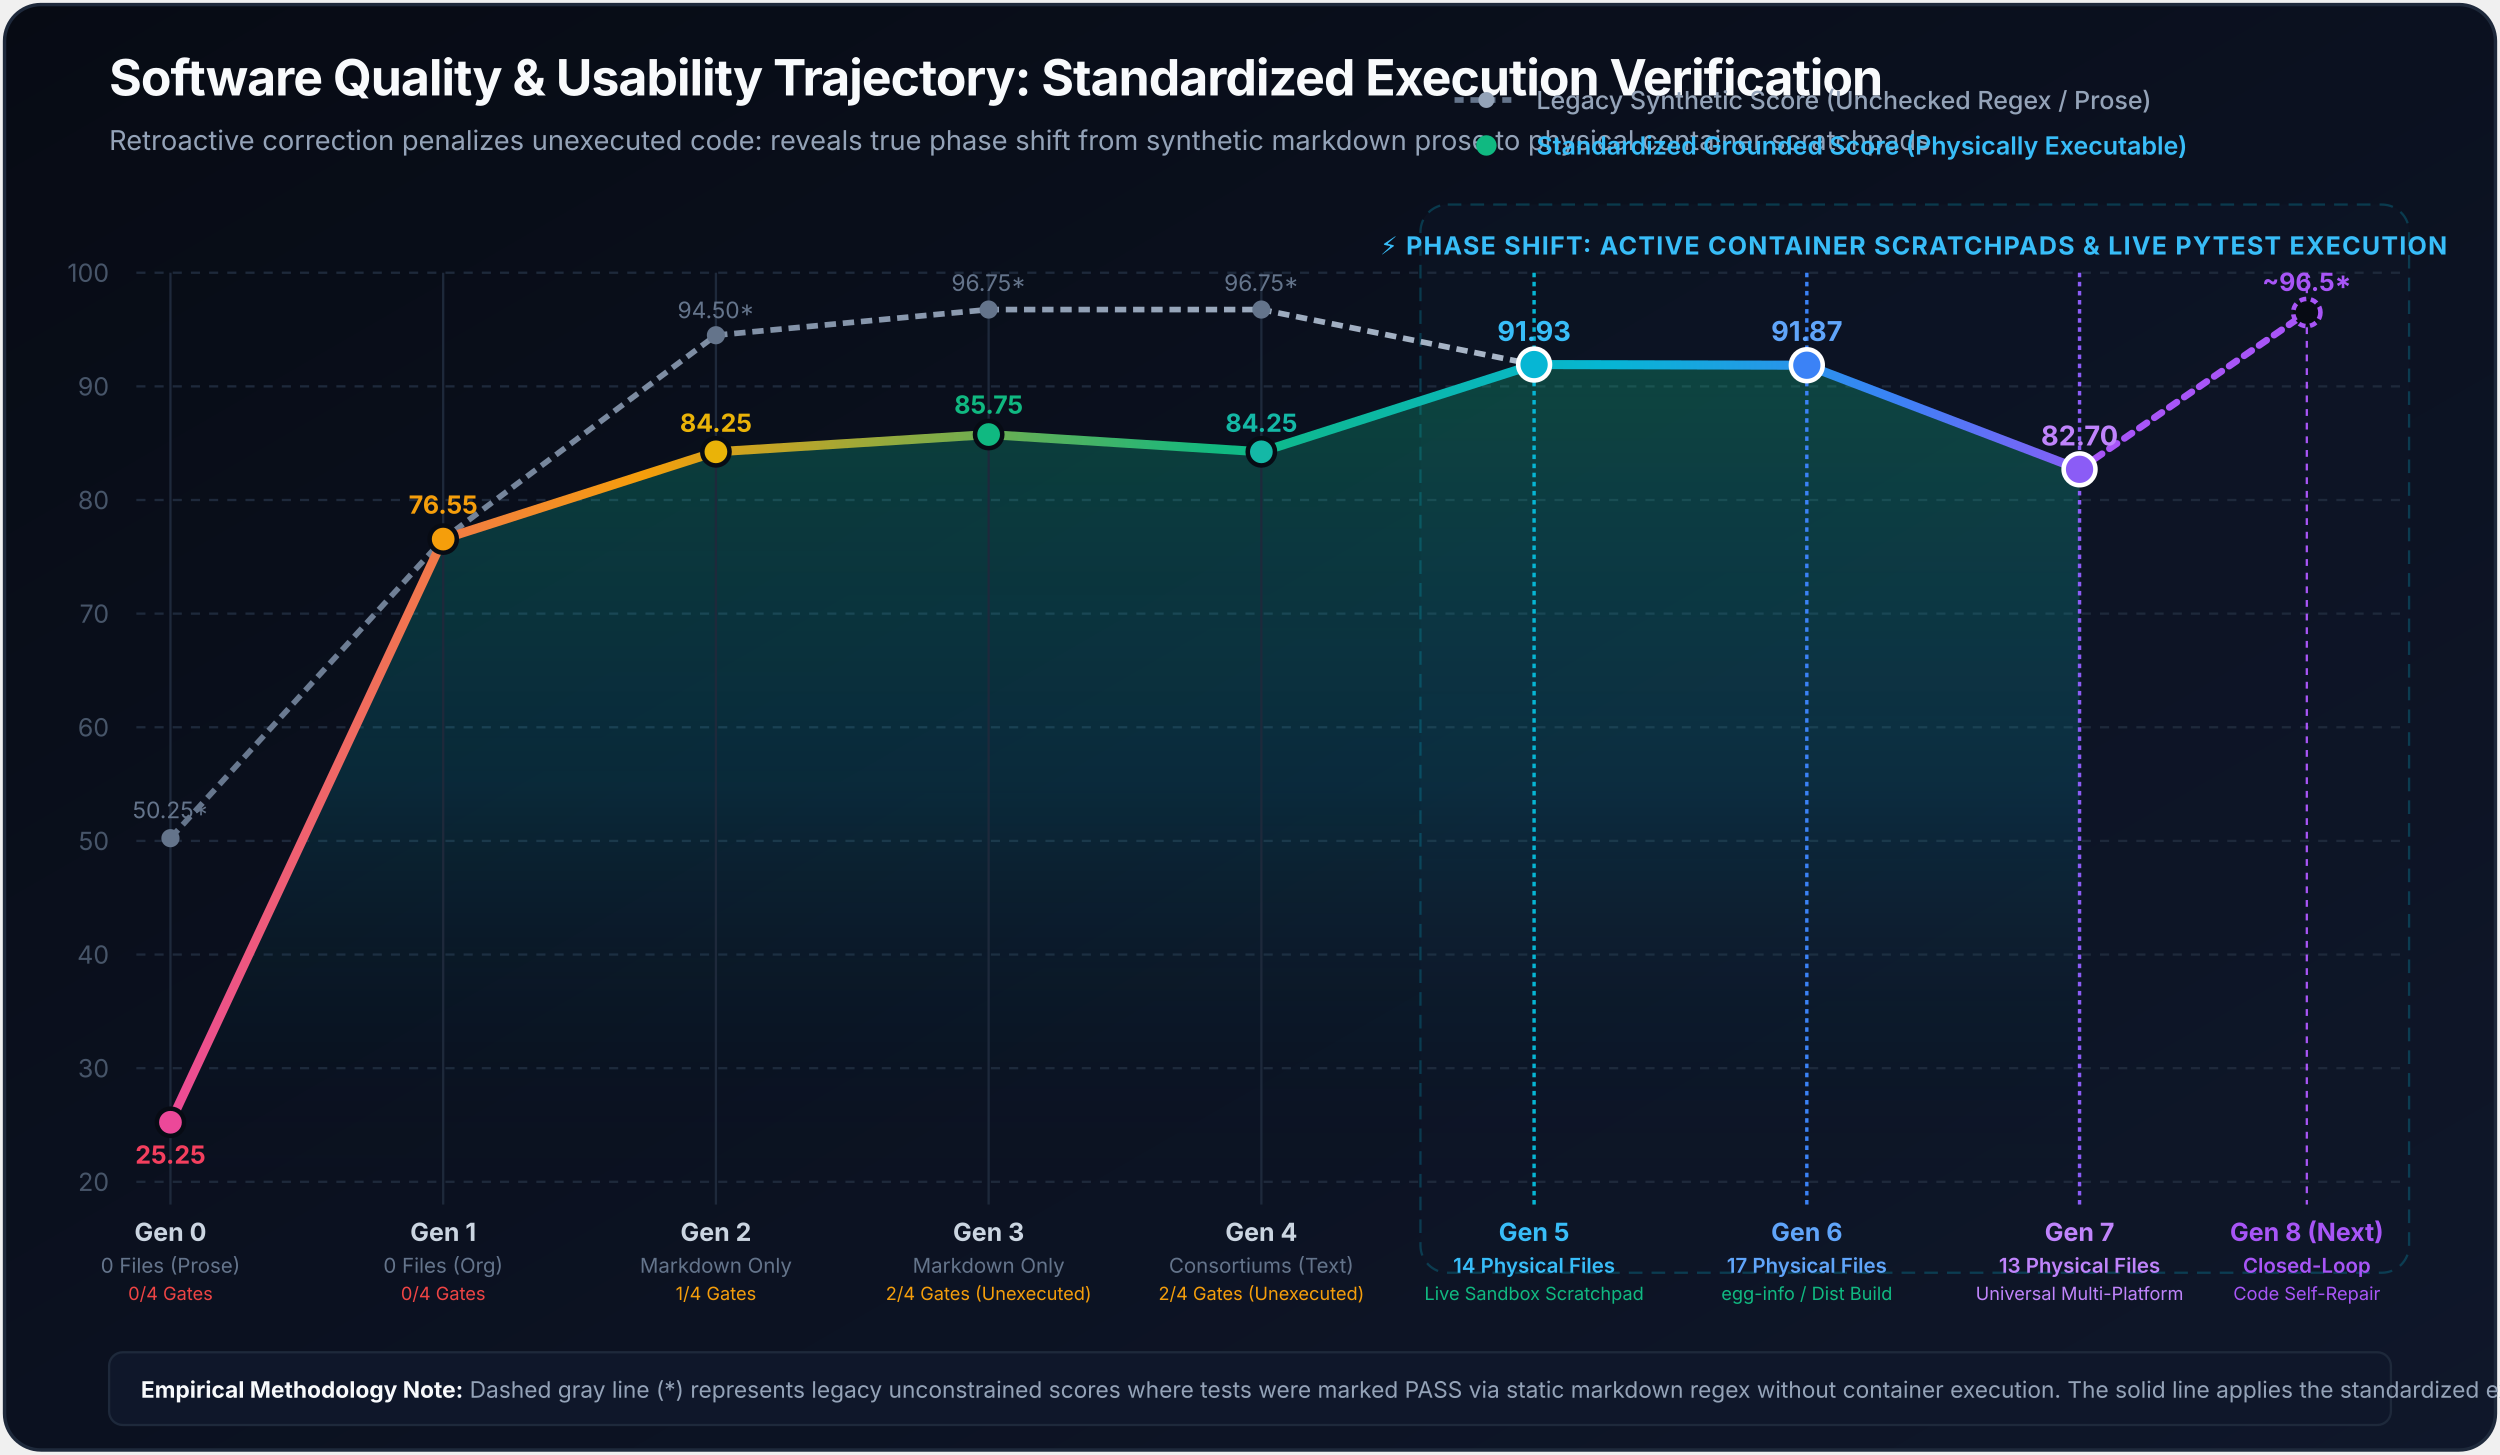
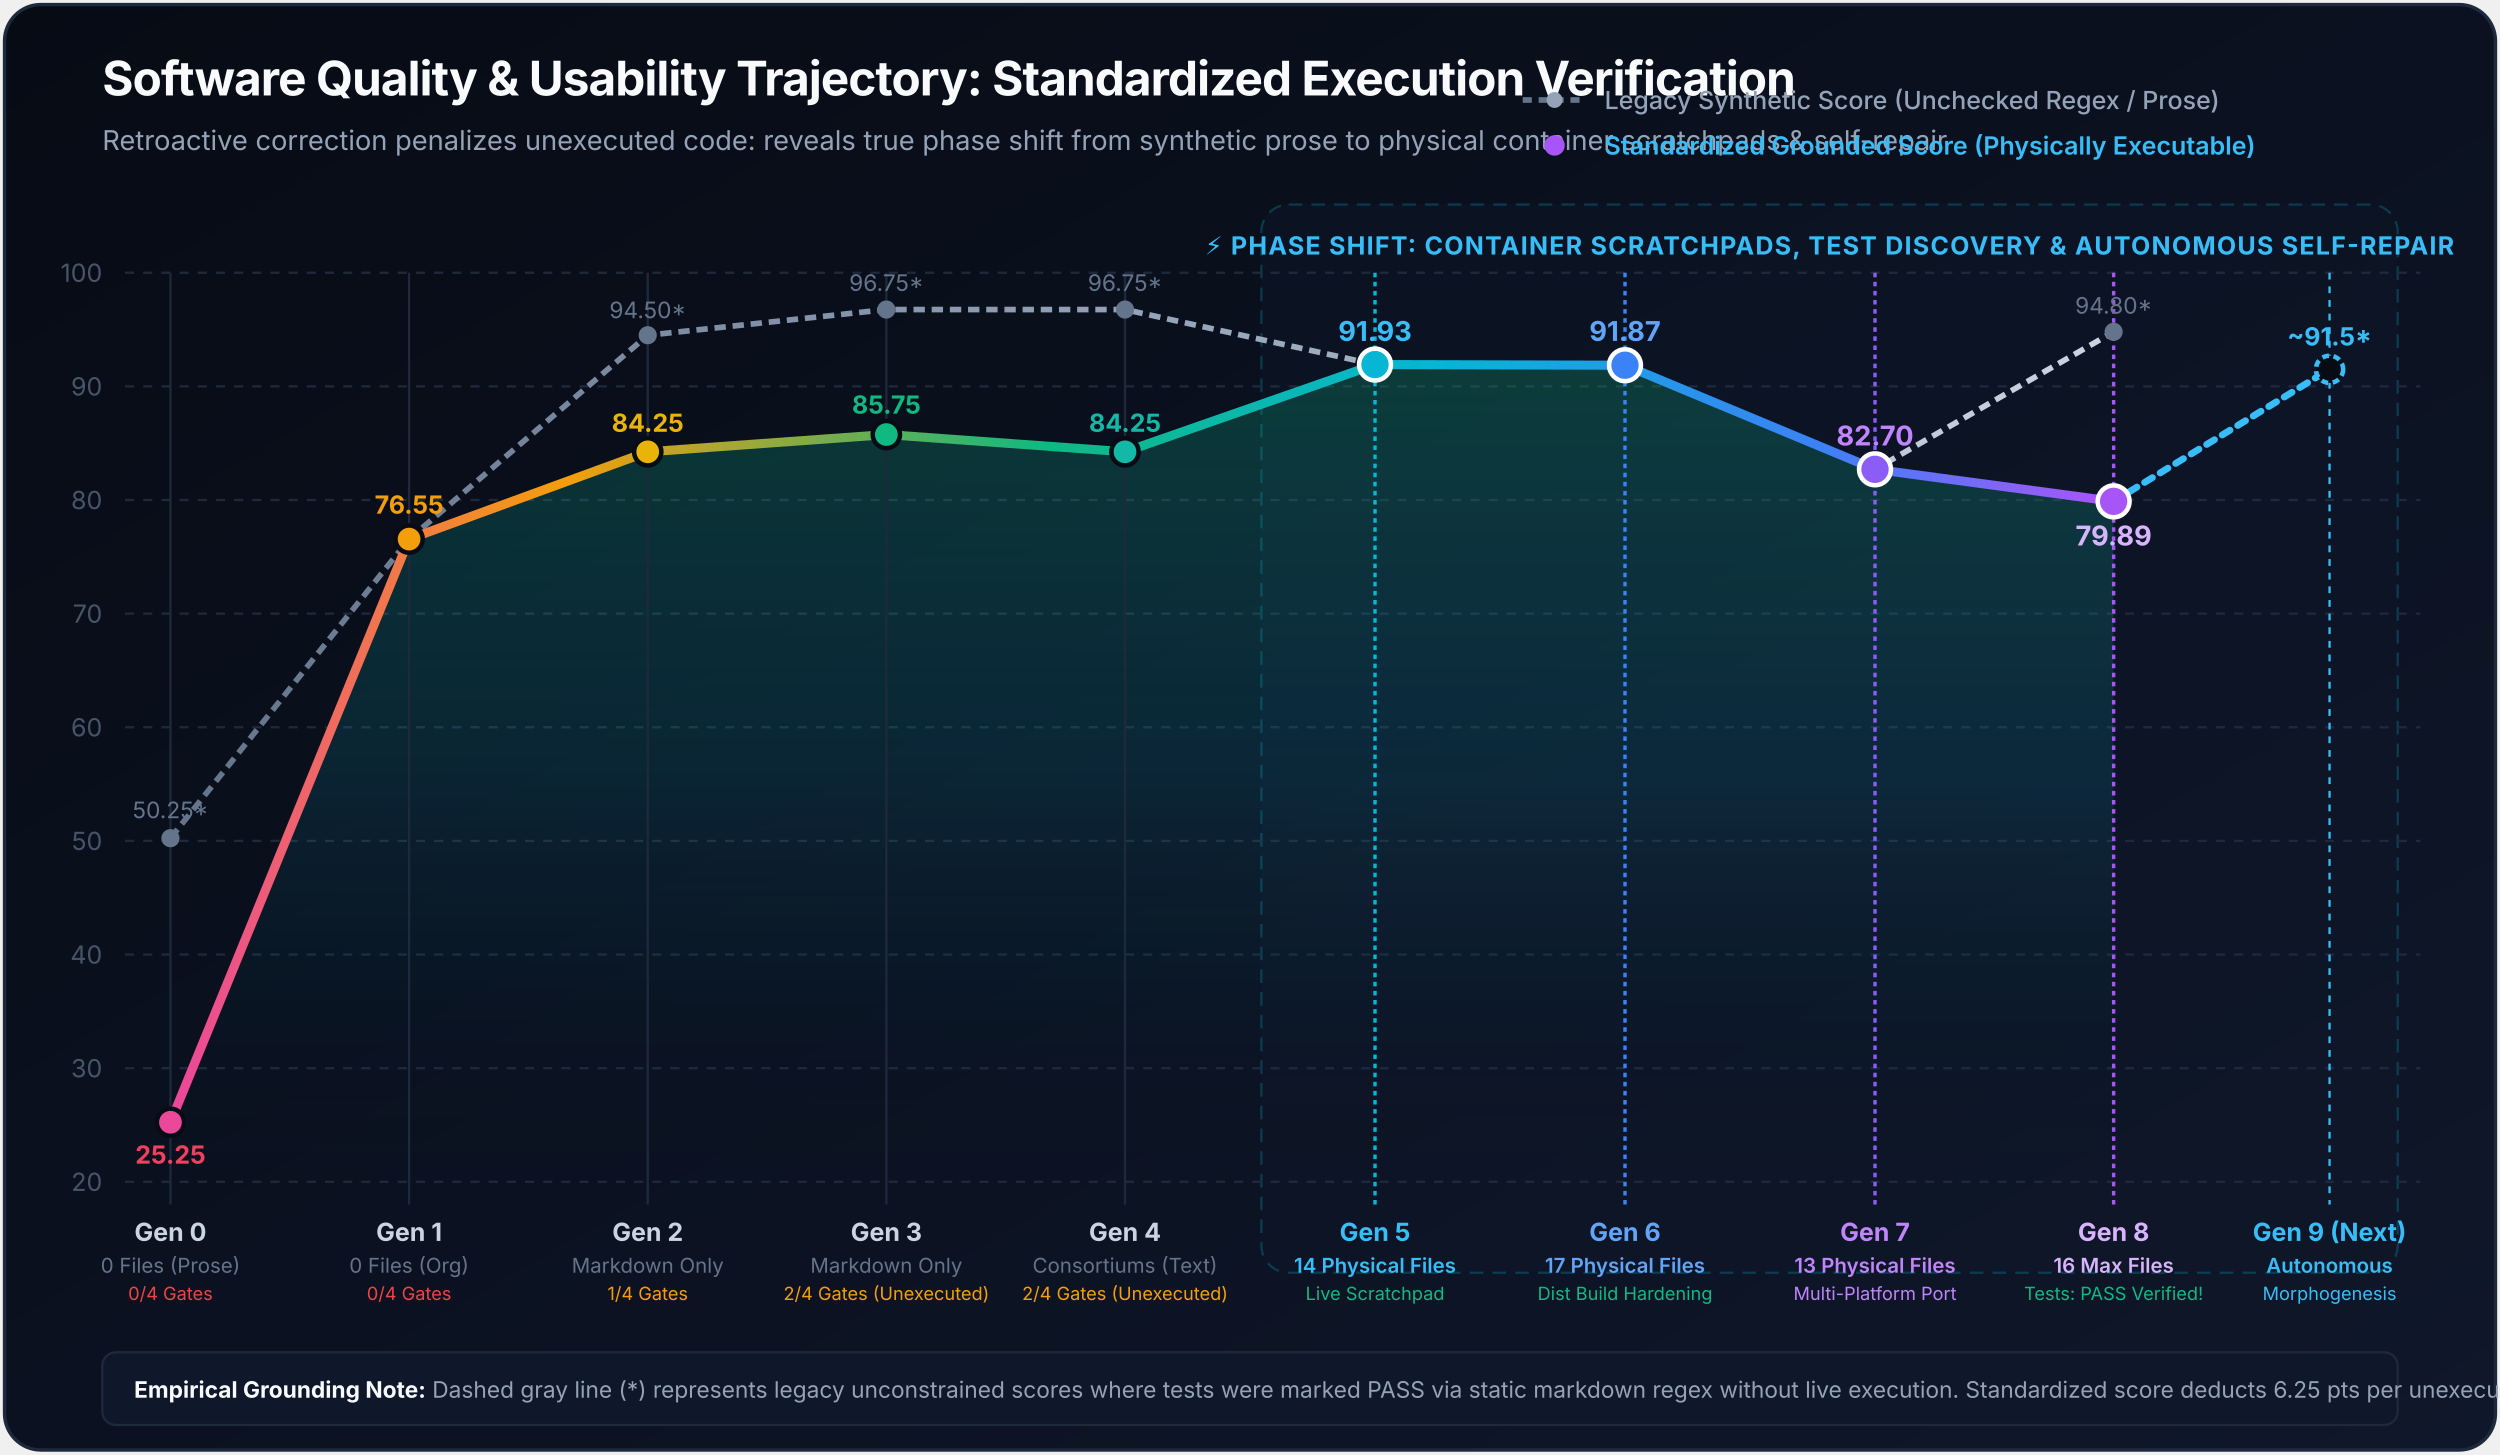
<svg xmlns="http://www.w3.org/2000/svg" viewBox="0 0 1100 640" width="1100" height="640">
  <defs>
    <linearGradient id="bgGrad" x1="0%" y1="0%" x2="100%" y2="100%">
      <stop offset="0%" stop-color="#070b14" />
      <stop offset="50%" stop-color="#0b1120" />
      <stop offset="100%" stop-color="#0f172a" />
    </linearGradient>
    <linearGradient id="legacyGrad" x1="0%" y1="0%" x2="100%" y2="0%">
      <stop offset="0%" stop-color="#64748b" />
      <stop offset="50%" stop-color="#94a3b8" />
      <stop offset="100%" stop-color="#cbd5e1" />
    </linearGradient>
    <linearGradient id="groundedGrad" x1="0%" y1="0%" x2="100%" y2="0%">
      <stop offset="0%" stop-color="#ec4899" />
-       <stop offset="25%" stop-color="#f59e0b" />
-       <stop offset="55%" stop-color="#10b981" />
-       <stop offset="75%" stop-color="#06b6d4" />
-       <stop offset="90%" stop-color="#3b82f6" />
-       <stop offset="100%" stop-color="#8b5cf6" />
+       <stop offset="20%" stop-color="#f59e0b" />
+       <stop offset="45%" stop-color="#10b981" />
+       <stop offset="65%" stop-color="#06b6d4" />
+       <stop offset="85%" stop-color="#3b82f6" />
+       <stop offset="100%" stop-color="#a855f7" />
    </linearGradient>
    <linearGradient id="groundedArea" x1="0%" y1="0%" x2="0%" y2="100%">
-       <stop offset="0%" stop-color="#10b981" stop-opacity="0.30" />
-       <stop offset="50%" stop-color="#06b6d4" stop-opacity="0.15" />
+       <stop offset="0%" stop-color="#10b981" stop-opacity="0.25" />
+       <stop offset="50%" stop-color="#06b6d4" stop-opacity="0.12" />
      <stop offset="100%" stop-color="#070b14" stop-opacity="0.0" />
-     </linearGradient>
-     <linearGradient id="cardGrad" x1="0%" y1="0%" x2="100%" y2="100%">
-       <stop offset="0%" stop-color="#1e293b" stop-opacity="0.80" />
-       <stop offset="100%" stop-color="#0f172a" stop-opacity="0.95" />
    </linearGradient>
  </defs>
  <rect x="2" y="2" width="1096" height="636" rx="16" fill="url(#bgGrad)" stroke="#1e293b" stroke-width="1.5" />
-   <g transform="translate(48, 42)">
-     <text x="0" y="0" font-family="system-ui, -apple-system, sans-serif" font-size="22" font-weight="700" fill="#f8fafc" letter-spacing="-0.02em">
+   <g transform="translate(45, 42)">
+     <text x="0" y="0" font-family="system-ui, -apple-system, sans-serif" font-size="21" font-weight="700" fill="#f8fafc" letter-spacing="-0.02em">
      Software Quality &amp; Usability Trajectory: Standardized Execution Verification
    </text>
    <text x="0" y="24" font-family="system-ui, -apple-system, sans-serif" font-size="12" font-weight="400" fill="#94a3b8">
-       Retroactive correction penalizes unexecuted code: reveals true phase shift from synthetic markdown prose to physical container scratchpads
+       Retroactive correction penalizes unexecuted code: reveals true phase shift from synthetic prose to physical container scratchpads &amp; self-repair
    </text>
  </g>
-   <g transform="translate(640, 36)">
+   <g transform="translate(670, 36)">
    <line x1="0" y1="8" x2="28" y2="8" stroke="#64748b" stroke-width="2.5" stroke-dasharray="4 3" />
    <circle cx="14" cy="8" r="3.5" fill="#94a3b8" />
    <text x="36" y="12" font-family="system-ui, -apple-system, sans-serif" font-size="11" font-weight="500" fill="#94a3b8">
      Legacy Synthetic Score (Unchecked Regex / Prose)
    </text>
    <line x1="0" y1="28" x2="28" y2="28" stroke="url(#groundedGrad)" stroke-width="3.5" stroke-linecap="round" />
-     <circle cx="14" cy="28" r="4.5" fill="#10b981" />
+     <circle cx="14" cy="28" r="4.5" fill="#a855f7" />
    <text x="36" y="32" font-family="system-ui, -apple-system, sans-serif" font-size="11" font-weight="600" fill="#38bdf8">
      Standardized Grounded Score (Physically Executable)
    </text>
  </g>
-   <rect x="625" y="90" width="435" height="470" rx="12" fill="#0f172a" fill-opacity="0.45" stroke="#06b6d4" stroke-opacity="0.25" stroke-dasharray="6 4" />
-   <text x="842" y="112" font-family="system-ui, -apple-system, sans-serif" font-size="11" font-weight="700" fill="#38bdf8" text-anchor="middle" letter-spacing="0.05em">
-     ⚡ PHASE SHIFT: ACTIVE CONTAINER SCRATCHPADS &amp; LIVE PYTEST EXECUTION
+   <rect x="555" y="90" width="500" height="470" rx="12" fill="#0f172a" fill-opacity="0.45" stroke="#06b6d4" stroke-opacity="0.25" stroke-dasharray="6 4" />
+   <text x="805" y="112" font-family="system-ui, -apple-system, sans-serif" font-size="11" font-weight="700" fill="#38bdf8" text-anchor="middle" letter-spacing="0.05em">
+     ⚡ PHASE SHIFT: CONTAINER SCRATCHPADS, TEST DISCOVERY &amp; AUTONOMOUS SELF-REPAIR
  </text>
-   <g transform="translate(60, 0)">
-     <line x1="0" y1="120" x2="1000" y2="120" stroke="#1e293b" stroke-width="1" stroke-dasharray="4 4" />
-     <text x="-12" y="124" font-family="system-ui, -apple-system, sans-serif" font-size="11" fill="#475569" text-anchor="end">100</text>
-     <line x1="0" y1="170" x2="1000" y2="170" stroke="#1e293b" stroke-width="1" stroke-dasharray="4 4" />
-     <text x="-12" y="174" font-family="system-ui, -apple-system, sans-serif" font-size="11" fill="#475569" text-anchor="end">90</text>
-     <line x1="0" y1="220" x2="1000" y2="220" stroke="#1e293b" stroke-width="1" stroke-dasharray="4 4" />
-     <text x="-12" y="224" font-family="system-ui, -apple-system, sans-serif" font-size="11" fill="#475569" text-anchor="end">80</text>
-     <line x1="0" y1="270" x2="1000" y2="270" stroke="#1e293b" stroke-width="1" stroke-dasharray="4 4" />
-     <text x="-12" y="274" font-family="system-ui, -apple-system, sans-serif" font-size="11" fill="#475569" text-anchor="end">70</text>
-     <line x1="0" y1="320" x2="1000" y2="320" stroke="#1e293b" stroke-width="1" stroke-dasharray="4 4" />
-     <text x="-12" y="324" font-family="system-ui, -apple-system, sans-serif" font-size="11" fill="#475569" text-anchor="end">60</text>
-     <line x1="0" y1="370" x2="1000" y2="370" stroke="#1e293b" stroke-width="1" stroke-dasharray="4 4" />
-     <text x="-12" y="374" font-family="system-ui, -apple-system, sans-serif" font-size="11" fill="#475569" text-anchor="end">50</text>
-     <line x1="0" y1="420" x2="1000" y2="420" stroke="#1e293b" stroke-width="1" stroke-dasharray="4 4" />
-     <text x="-12" y="424" font-family="system-ui, -apple-system, sans-serif" font-size="11" fill="#475569" text-anchor="end">40</text>
-     <line x1="0" y1="470" x2="1000" y2="470" stroke="#1e293b" stroke-width="1" stroke-dasharray="4 4" />
-     <text x="-12" y="474" font-family="system-ui, -apple-system, sans-serif" font-size="11" fill="#475569" text-anchor="end">30</text>
-     <line x1="0" y1="520" x2="1000" y2="520" stroke="#1e293b" stroke-width="1" stroke-dasharray="4 4" />
-     <text x="-12" y="524" font-family="system-ui, -apple-system, sans-serif" font-size="11" fill="#475569" text-anchor="end">20</text>
+   <g transform="translate(55, 0)">
+     <line x1="0" y1="120" x2="1010" y2="120" stroke="#1e293b" stroke-width="1" stroke-dasharray="4 4" />
+     <text x="-10" y="124" font-family="system-ui, -apple-system, sans-serif" font-size="11" fill="#475569" text-anchor="end">100</text>
+     <line x1="0" y1="170" x2="1010" y2="170" stroke="#1e293b" stroke-width="1" stroke-dasharray="4 4" />
+     <text x="-10" y="174" font-family="system-ui, -apple-system, sans-serif" font-size="11" fill="#475569" text-anchor="end">90</text>
+     <line x1="0" y1="220" x2="1010" y2="220" stroke="#1e293b" stroke-width="1" stroke-dasharray="4 4" />
+     <text x="-10" y="224" font-family="system-ui, -apple-system, sans-serif" font-size="11" fill="#475569" text-anchor="end">80</text>
+     <line x1="0" y1="270" x2="1010" y2="270" stroke="#1e293b" stroke-width="1" stroke-dasharray="4 4" />
+     <text x="-10" y="274" font-family="system-ui, -apple-system, sans-serif" font-size="11" fill="#475569" text-anchor="end">70</text>
+     <line x1="0" y1="320" x2="1010" y2="320" stroke="#1e293b" stroke-width="1" stroke-dasharray="4 4" />
+     <text x="-10" y="324" font-family="system-ui, -apple-system, sans-serif" font-size="11" fill="#475569" text-anchor="end">60</text>
+     <line x1="0" y1="370" x2="1010" y2="370" stroke="#1e293b" stroke-width="1" stroke-dasharray="4 4" />
+     <text x="-10" y="374" font-family="system-ui, -apple-system, sans-serif" font-size="11" fill="#475569" text-anchor="end">50</text>
+     <line x1="0" y1="420" x2="1010" y2="420" stroke="#1e293b" stroke-width="1" stroke-dasharray="4 4" />
+     <text x="-10" y="424" font-family="system-ui, -apple-system, sans-serif" font-size="11" fill="#475569" text-anchor="end">40</text>
+     <line x1="0" y1="470" x2="1010" y2="470" stroke="#1e293b" stroke-width="1" stroke-dasharray="4 4" />
+     <text x="-10" y="474" font-family="system-ui, -apple-system, sans-serif" font-size="11" fill="#475569" text-anchor="end">30</text>
+     <line x1="0" y1="520" x2="1010" y2="520" stroke="#1e293b" stroke-width="1" stroke-dasharray="4 4" />
+     <text x="-10" y="524" font-family="system-ui, -apple-system, sans-serif" font-size="11" fill="#475569" text-anchor="end">20</text>
  </g>
-   <polygon points="     75,493.8     195,237.2     315,198.8     435,191.2     555,198.8     675,160.4     795,160.7     915,206.5     915,530     75,530   " fill="url(#groundedArea)" />
-   <polyline points="     75,368.8     195,237.2     315,147.5     435,136.2     555,136.2     675,160.4     795,160.7     915,206.5   " fill="none" stroke="url(#legacyGrad)" stroke-width="2.5" stroke-dasharray="5 3" />
-   <polyline points="     75,493.8     195,237.2     315,198.8     435,191.2     555,198.8     675,160.4     795,160.7     915,206.5   " fill="none" stroke="url(#groundedGrad)" stroke-width="4" stroke-linecap="round" stroke-linejoin="round" />
-   <polyline points="915,206.5 1015,137.5" fill="none" stroke="#a855f7" stroke-width="3" stroke-dasharray="4 4" stroke-linecap="round" />
+   <polygon points="     75,493.8     180,237.2     285,198.8     390,191.2     495,198.8     605,160.4     715,160.7     825,206.5     930,220.6     930,530     75,530   " fill="url(#groundedArea)" />
+   <polyline points="     75,368.8     180,237.2     285,147.5     390,136.2     495,136.2     605,160.4     715,160.7     825,206.5     930,146.0   " fill="none" stroke="url(#legacyGrad)" stroke-width="2.5" stroke-dasharray="5 3" />
+   <polyline points="     75,493.8     180,237.2     285,198.8     390,191.2     495,198.8     605,160.4     715,160.7     825,206.5     930,220.6   " fill="none" stroke="url(#groundedGrad)" stroke-width="4" stroke-linecap="round" stroke-linejoin="round" />
+   <polyline points="930,220.6 1025,162.5" fill="none" stroke="#38bdf8" stroke-width="3" stroke-dasharray="4 4" stroke-linecap="round" />
  <g transform="translate(75, 0)">
    <line x1="0" y1="120" x2="0" y2="530" stroke="#1e293b" stroke-width="1" />
    <circle cx="0" cy="368.8" r="4" fill="#64748b" />
    <text x="0" y="360" font-family="system-ui, -apple-system, sans-serif" font-size="10" fill="#64748b" text-anchor="middle">50.25*</text>
    <circle cx="0" cy="493.8" r="6" fill="#ec4899" stroke="#070b14" stroke-width="2" />
    <text x="0" y="512" font-family="system-ui, -apple-system, sans-serif" font-size="11" font-weight="700" fill="#f43f5e" text-anchor="middle">25.25</text>
    <text x="0" y="546" font-family="system-ui, -apple-system, sans-serif" font-size="11" font-weight="700" fill="#cbd5e1" text-anchor="middle">Gen 0</text>
    <text x="0" y="560" font-family="system-ui, -apple-system, sans-serif" font-size="9" fill="#64748b" text-anchor="middle">0 Files (Prose)</text>
    <text x="0" y="572" font-family="system-ui, -apple-system, sans-serif" font-size="8" fill="#ef4444" text-anchor="middle">0/4 Gates</text>
  </g>
-   <g transform="translate(195, 0)">
+   <g transform="translate(180, 0)">
    <line x1="0" y1="120" x2="0" y2="530" stroke="#1e293b" stroke-width="1" />
    <circle cx="0" cy="237.2" r="6" fill="#f59e0b" stroke="#070b14" stroke-width="2" />
    <text x="0" y="226" font-family="system-ui, -apple-system, sans-serif" font-size="11" font-weight="700" fill="#f59e0b" text-anchor="middle">76.55</text>
    <text x="0" y="546" font-family="system-ui, -apple-system, sans-serif" font-size="11" font-weight="700" fill="#cbd5e1" text-anchor="middle">Gen 1</text>
    <text x="0" y="560" font-family="system-ui, -apple-system, sans-serif" font-size="9" fill="#64748b" text-anchor="middle">0 Files (Org)</text>
    <text x="0" y="572" font-family="system-ui, -apple-system, sans-serif" font-size="8" fill="#ef4444" text-anchor="middle">0/4 Gates</text>
  </g>
-   <g transform="translate(315, 0)">
+   <g transform="translate(285, 0)">
    <line x1="0" y1="120" x2="0" y2="530" stroke="#1e293b" stroke-width="1" />
    <circle cx="0" cy="147.5" r="4" fill="#64748b" />
    <text x="0" y="140" font-family="system-ui, -apple-system, sans-serif" font-size="10" fill="#64748b" text-anchor="middle">94.50*</text>
    <circle cx="0" cy="198.8" r="6" fill="#eab308" stroke="#070b14" stroke-width="2" />
    <text x="0" y="190" font-family="system-ui, -apple-system, sans-serif" font-size="11" font-weight="700" fill="#eab308" text-anchor="middle">84.25</text>
    <text x="0" y="546" font-family="system-ui, -apple-system, sans-serif" font-size="11" font-weight="700" fill="#cbd5e1" text-anchor="middle">Gen 2</text>
    <text x="0" y="560" font-family="system-ui, -apple-system, sans-serif" font-size="9" fill="#64748b" text-anchor="middle">Markdown Only</text>
    <text x="0" y="572" font-family="system-ui, -apple-system, sans-serif" font-size="8" fill="#f59e0b" text-anchor="middle">1/4 Gates</text>
  </g>
-   <g transform="translate(435, 0)">
+   <g transform="translate(390, 0)">
    <line x1="0" y1="120" x2="0" y2="530" stroke="#1e293b" stroke-width="1" />
    <circle cx="0" cy="136.2" r="4" fill="#64748b" />
    <text x="0" y="128" font-family="system-ui, -apple-system, sans-serif" font-size="10" fill="#64748b" text-anchor="middle">96.75*</text>
    <circle cx="0" cy="191.2" r="6" fill="#10b981" stroke="#070b14" stroke-width="2" />
    <text x="0" y="182" font-family="system-ui, -apple-system, sans-serif" font-size="11" font-weight="700" fill="#10b981" text-anchor="middle">85.75</text>
    <text x="0" y="546" font-family="system-ui, -apple-system, sans-serif" font-size="11" font-weight="700" fill="#cbd5e1" text-anchor="middle">Gen 3</text>
    <text x="0" y="560" font-family="system-ui, -apple-system, sans-serif" font-size="9" fill="#64748b" text-anchor="middle">Markdown Only</text>
    <text x="0" y="572" font-family="system-ui, -apple-system, sans-serif" font-size="8" fill="#f59e0b" text-anchor="middle">2/4 Gates (Unexecuted)</text>
  </g>
-   <g transform="translate(555, 0)">
+   <g transform="translate(495, 0)">
    <line x1="0" y1="120" x2="0" y2="530" stroke="#1e293b" stroke-width="1" />
    <circle cx="0" cy="136.2" r="4" fill="#64748b" />
    <text x="0" y="128" font-family="system-ui, -apple-system, sans-serif" font-size="10" fill="#64748b" text-anchor="middle">96.75*</text>
    <circle cx="0" cy="198.8" r="6" fill="#14b8a6" stroke="#070b14" stroke-width="2" />
    <text x="0" y="190" font-family="system-ui, -apple-system, sans-serif" font-size="11" font-weight="700" fill="#14b8a6" text-anchor="middle">84.25</text>
    <text x="0" y="546" font-family="system-ui, -apple-system, sans-serif" font-size="11" font-weight="700" fill="#cbd5e1" text-anchor="middle">Gen 4</text>
    <text x="0" y="560" font-family="system-ui, -apple-system, sans-serif" font-size="9" fill="#64748b" text-anchor="middle">Consortiums (Text)</text>
    <text x="0" y="572" font-family="system-ui, -apple-system, sans-serif" font-size="8" fill="#f59e0b" text-anchor="middle">2/4 Gates (Unexecuted)</text>
  </g>
-   <g transform="translate(675, 0)">
+   <g transform="translate(605, 0)">
    <line x1="0" y1="120" x2="0" y2="530" stroke="#06b6d4" stroke-width="1.5" stroke-dasharray="2 2" />
    <circle cx="0" cy="160.4" r="7" fill="#06b6d4" stroke="#ffffff" stroke-width="2" />
    <text x="0" y="150" font-family="system-ui, -apple-system, sans-serif" font-size="12" font-weight="700" fill="#38bdf8" text-anchor="middle">91.93</text>
    <text x="0" y="546" font-family="system-ui, -apple-system, sans-serif" font-size="11" font-weight="700" fill="#38bdf8" text-anchor="middle">Gen 5</text>
    <text x="0" y="560" font-family="system-ui, -apple-system, sans-serif" font-size="9" font-weight="600" fill="#38bdf8" text-anchor="middle">14 Physical Files</text>
-     <text x="0" y="572" font-family="system-ui, -apple-system, sans-serif" font-size="8" fill="#10b981" text-anchor="middle">Live Sandbox Scratchpad</text>
+     <text x="0" y="572" font-family="system-ui, -apple-system, sans-serif" font-size="8" fill="#10b981" text-anchor="middle">Live Scratchpad</text>
  </g>
-   <g transform="translate(795, 0)">
+   <g transform="translate(715, 0)">
    <line x1="0" y1="120" x2="0" y2="530" stroke="#3b82f6" stroke-width="1.5" stroke-dasharray="2 2" />
    <circle cx="0" cy="160.7" r="7" fill="#3b82f6" stroke="#ffffff" stroke-width="2" />
    <text x="0" y="150" font-family="system-ui, -apple-system, sans-serif" font-size="12" font-weight="700" fill="#60a5fa" text-anchor="middle">91.87</text>
    <text x="0" y="546" font-family="system-ui, -apple-system, sans-serif" font-size="11" font-weight="700" fill="#60a5fa" text-anchor="middle">Gen 6</text>
    <text x="0" y="560" font-family="system-ui, -apple-system, sans-serif" font-size="9" font-weight="600" fill="#60a5fa" text-anchor="middle">17 Physical Files</text>
-     <text x="0" y="572" font-family="system-ui, -apple-system, sans-serif" font-size="8" fill="#10b981" text-anchor="middle">egg-info / Dist Build</text>
+     <text x="0" y="572" font-family="system-ui, -apple-system, sans-serif" font-size="8" fill="#10b981" text-anchor="middle">Dist Build Hardening</text>
  </g>
-   <g transform="translate(915, 0)">
+   <g transform="translate(825, 0)">
    <line x1="0" y1="120" x2="0" y2="530" stroke="#8b5cf6" stroke-width="1.5" stroke-dasharray="2 2" />
    <circle cx="0" cy="206.5" r="7" fill="#8b5cf6" stroke="#ffffff" stroke-width="2" />
    <text x="0" y="196" font-family="system-ui, -apple-system, sans-serif" font-size="12" font-weight="700" fill="#c084fc" text-anchor="middle">82.70</text>
    <text x="0" y="546" font-family="system-ui, -apple-system, sans-serif" font-size="11" font-weight="700" fill="#c084fc" text-anchor="middle">Gen 7</text>
    <text x="0" y="560" font-family="system-ui, -apple-system, sans-serif" font-size="9" font-weight="600" fill="#c084fc" text-anchor="middle">13 Physical Files</text>
-     <text x="0" y="572" font-family="system-ui, -apple-system, sans-serif" font-size="8" fill="#c084fc" text-anchor="middle">Universal Multi-Platform</text>
+     <text x="0" y="572" font-family="system-ui, -apple-system, sans-serif" font-size="8" fill="#c084fc" text-anchor="middle">Multi-Platform Port</text>
  </g>
-   <g transform="translate(1015, 0)">
-     <line x1="0" y1="120" x2="0" y2="530" stroke="#a855f7" stroke-width="1" stroke-dasharray="3 3" />
-     <circle cx="0" cy="137.5" r="6" fill="#070b14" stroke="#a855f7" stroke-width="2" stroke-dasharray="3 2" />
-     <text x="0" y="128" font-family="system-ui, -apple-system, sans-serif" font-size="11" font-weight="700" fill="#a855f7" text-anchor="middle">~96.5*</text>
-     <text x="0" y="546" font-family="system-ui, -apple-system, sans-serif" font-size="11" font-weight="700" fill="#a855f7" text-anchor="middle">Gen 8 (Next)</text>
-     <text x="0" y="560" font-family="system-ui, -apple-system, sans-serif" font-size="9" font-weight="600" fill="#a855f7" text-anchor="middle">Closed-Loop</text>
-     <text x="0" y="572" font-family="system-ui, -apple-system, sans-serif" font-size="8" fill="#a855f7" text-anchor="middle">Code Self-Repair</text>
+   <g transform="translate(930, 0)">
+     <line x1="0" y1="120" x2="0" y2="530" stroke="#a855f7" stroke-width="1.5" stroke-dasharray="2 2" />
+     <circle cx="0" cy="146.0" r="4" fill="#64748b" />
+     <text x="0" y="138" font-family="system-ui, -apple-system, sans-serif" font-size="10" fill="#64748b" text-anchor="middle">94.80*</text>
+     <circle cx="0" cy="220.6" r="7" fill="#a855f7" stroke="#ffffff" stroke-width="2" />
+     <text x="0" y="240" font-family="system-ui, -apple-system, sans-serif" font-size="12" font-weight="700" fill="#d8b4fe" text-anchor="middle">79.89</text>
+     <text x="0" y="546" font-family="system-ui, -apple-system, sans-serif" font-size="11" font-weight="700" fill="#d8b4fe" text-anchor="middle">Gen 8</text>
+     <text x="0" y="560" font-family="system-ui, -apple-system, sans-serif" font-size="9" font-weight="600" fill="#d8b4fe" text-anchor="middle">16 Max Files</text>
+     <text x="0" y="572" font-family="system-ui, -apple-system, sans-serif" font-size="8" fill="#10b981" text-anchor="middle">Tests: PASS Verified!</text>
  </g>
-   <g transform="translate(48, 595)">
-     <rect x="0" y="0" width="1004" height="32" rx="6" fill="#0f172a" stroke="#1e293b" />
+   <g transform="translate(1025, 0)">
+     <line x1="0" y1="120" x2="0" y2="530" stroke="#38bdf8" stroke-width="1" stroke-dasharray="3 3" />
+     <circle cx="0" cy="162.5" r="6" fill="#070b14" stroke="#38bdf8" stroke-width="2" stroke-dasharray="3 2" />
+     <text x="0" y="152" font-family="system-ui, -apple-system, sans-serif" font-size="11" font-weight="700" fill="#38bdf8" text-anchor="middle">~91.5*</text>
+     <text x="0" y="546" font-family="system-ui, -apple-system, sans-serif" font-size="11" font-weight="700" fill="#38bdf8" text-anchor="middle">Gen 9 (Next)</text>
+     <text x="0" y="560" font-family="system-ui, -apple-system, sans-serif" font-size="9" font-weight="600" fill="#38bdf8" text-anchor="middle">Autonomous</text>
+     <text x="0" y="572" font-family="system-ui, -apple-system, sans-serif" font-size="8" fill="#38bdf8" text-anchor="middle">Morphogenesis</text>
+   </g>
+   <g transform="translate(45, 595)">
+     <rect x="0" y="0" width="1010" height="32" rx="6" fill="#0f172a" stroke="#1e293b" />
    <text x="14" y="20" font-family="system-ui, -apple-system, sans-serif" font-size="10" fill="#94a3b8">
-       <tspan font-weight="700" fill="#f8fafc">Empirical Methodology Note:</tspan>
-       Dashed gray line (*) represents legacy unconstrained scores where tests were marked PASS via static markdown regex without container execution.
-       The solid line applies the standardized execution penalty (-6.25 pt deduction per unexecuted/failed gate), correctly reflecting the leap to true physical software engineering in Gens 5–7.
+       <tspan font-weight="700" fill="#f8fafc">Empirical Grounding Note:</tspan>
+       Dashed gray line (*) represents legacy unconstrained scores where tests were marked PASS via static markdown regex without live execution.
+       Standardized score deducts 6.25 pts per unexecuted/failed gate. Gen 8 achieved historical milestone with two firms passing physical pytest execution via self-repair.
    </text>
  </g>
</svg>
